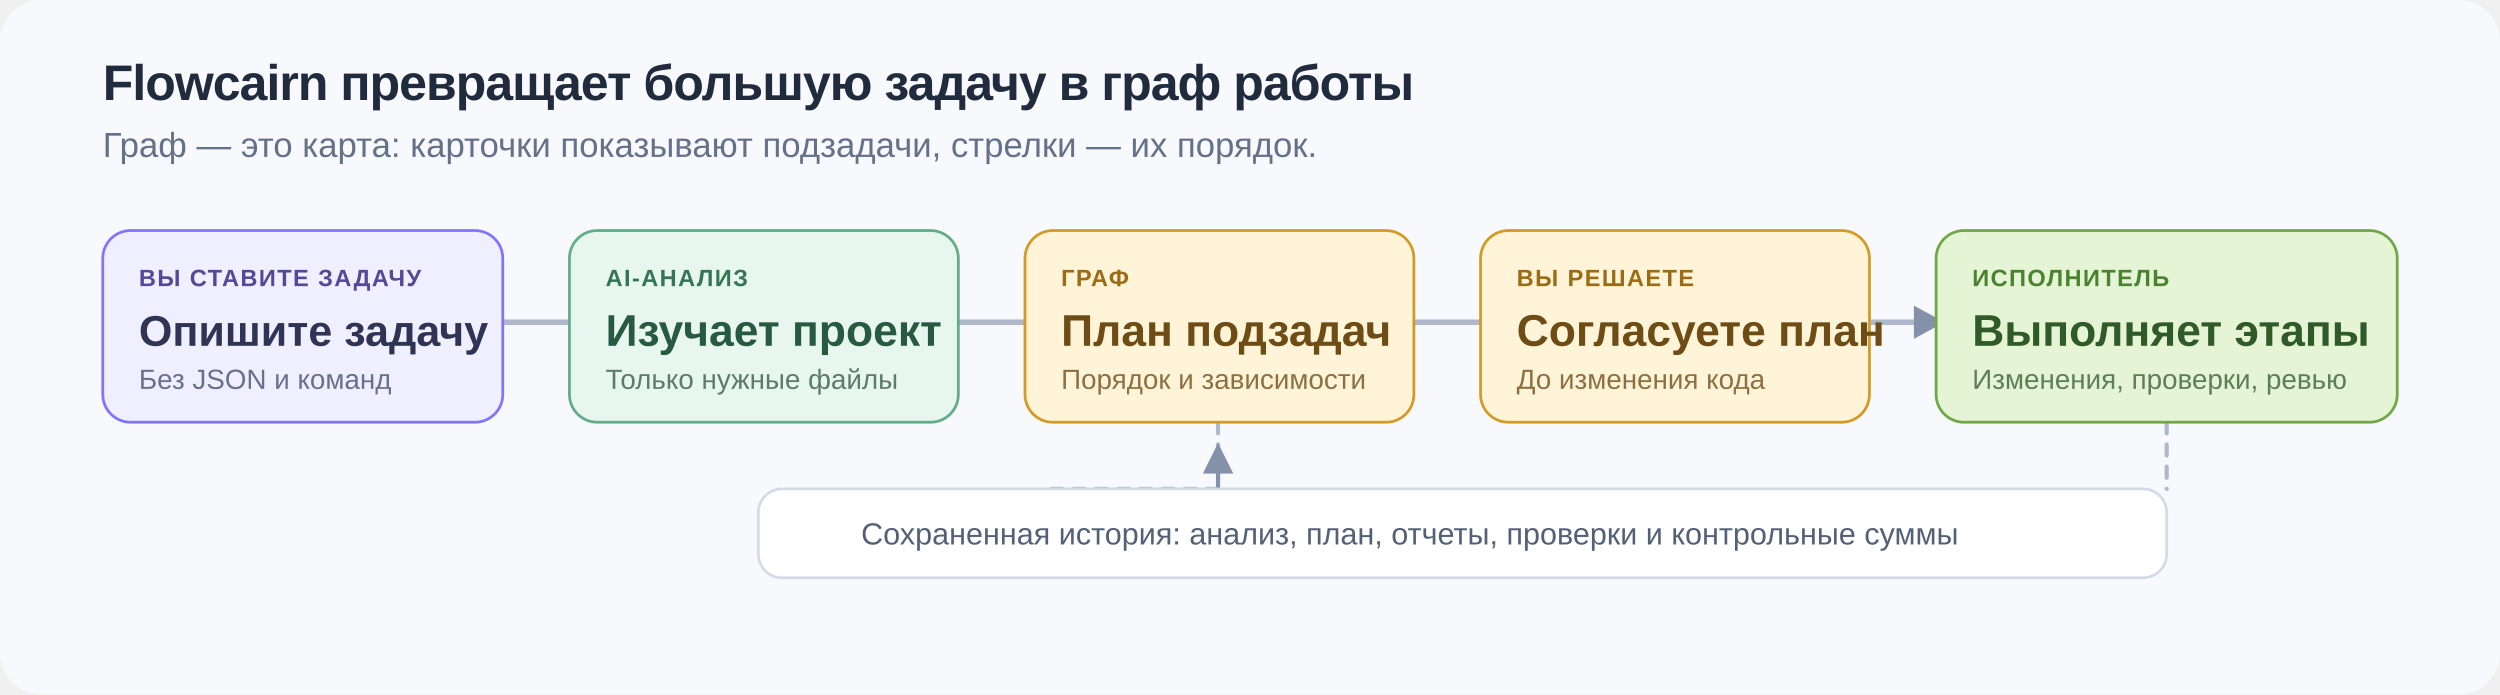
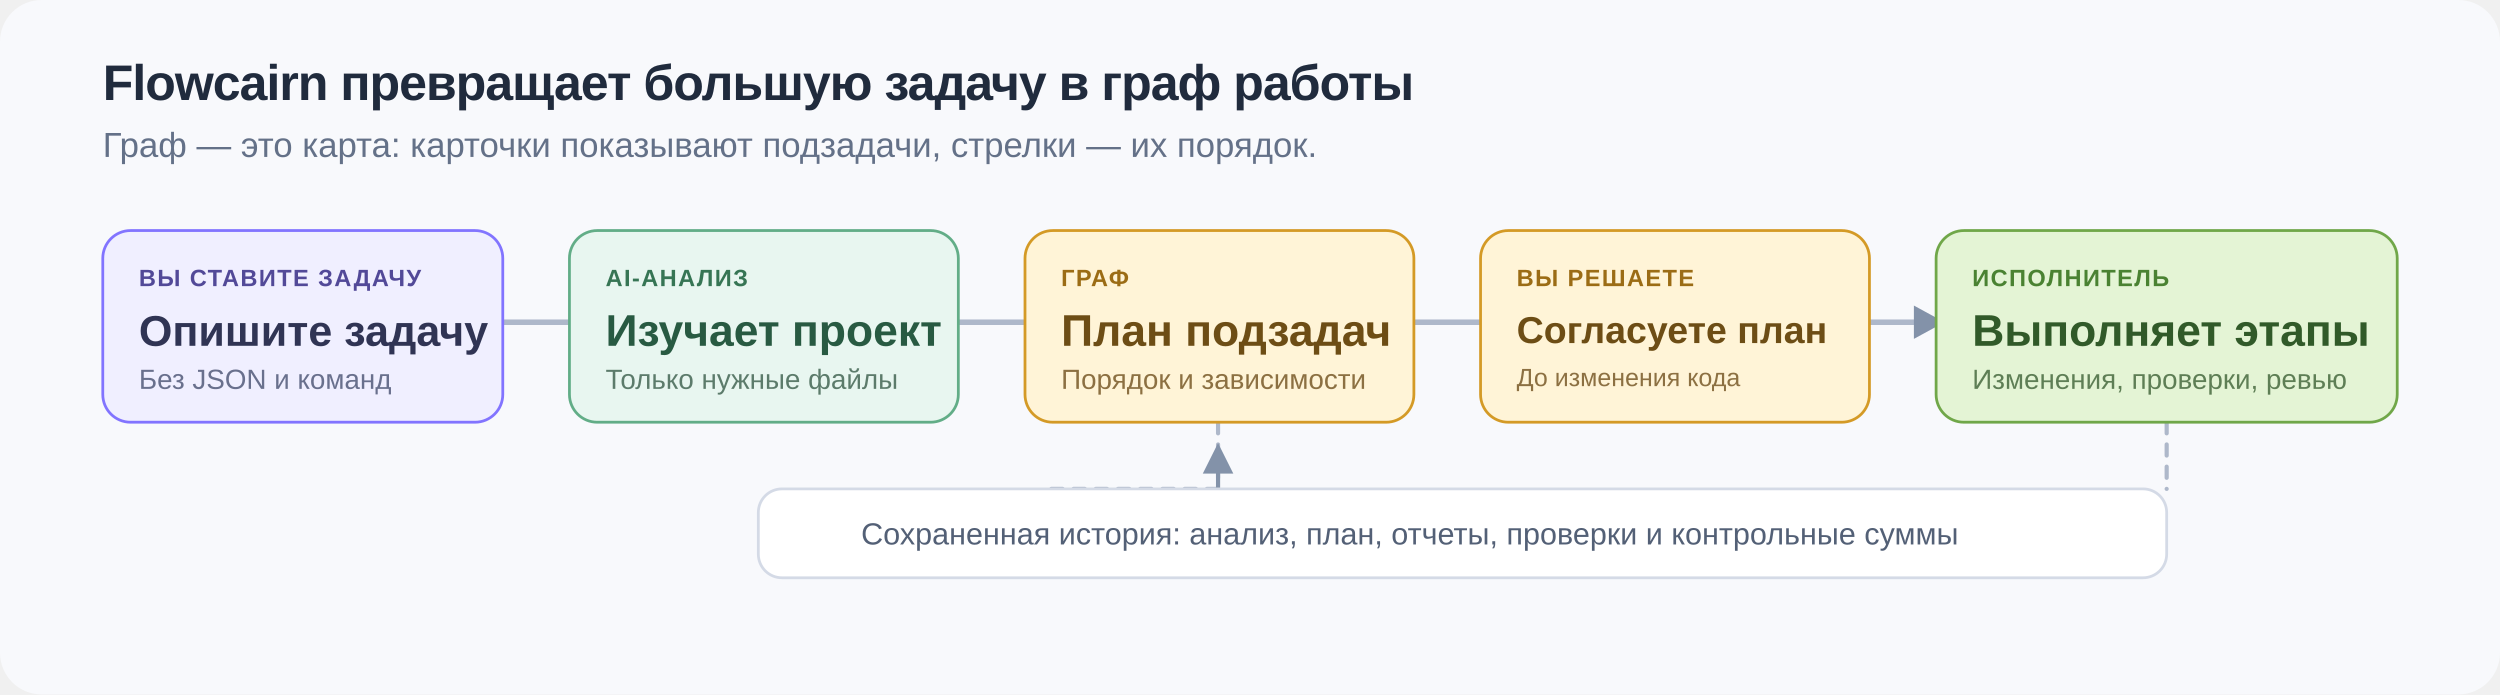
<svg xmlns="http://www.w3.org/2000/svg" width="1800" height="500" viewBox="0 0 1800 500" role="img" aria-labelledby="title desc">
  <rect width="1800" height="500" rx="30" fill="#f8f9fc" />
  <g font-family="Arial, Helvetica, sans-serif">
    <text x="74" y="72" fill="#202b3d" font-size="36" font-weight="700" letter-spacing="-.7">Flowcairn превращает большую задачу в граф работы</text>
    <text x="74" y="113" fill="#647188" font-size="25">Граф — это карта: карточки показывают подзадачи, стрелки — их порядок.</text>
    <path d="M362 232H410M690 232H738M1018 232H1066M1346 232H1394" fill="none" stroke="#aeb8ca" stroke-width="4" stroke-linecap="round" />
    <path d="M1378 220L1400 232L1378 244Z" fill="#8392a9" />
    <path d="M877 304V352M1560 304V352" fill="none" stroke="#aeb8ca" stroke-width="3" stroke-dasharray="8 8" stroke-linecap="round" />
    <path d="M877 352H756" fill="none" stroke="#aeb8ca" stroke-width="3" stroke-dasharray="8 8" stroke-linecap="round" />
    <path d="M877 352V326" fill="none" stroke="#8392a9" stroke-width="3" />
    <path d="M866 341L877 319L888 341Z" fill="#8392a9" />
    <rect x="74" y="166" width="288" height="138" rx="20" fill="#f0efff" stroke="#8274ff" stroke-width="2" />
    <text x="100" y="206" fill="#524998" font-size="17" font-weight="700" letter-spacing="1">ВЫ СТАВИТЕ ЗАДАЧУ</text>
    <text x="100" y="249" fill="#303454" font-size="31" font-weight="700">Опишите задачу</text>
    <text x="100" y="280" fill="#69708d" font-size="20">Без JSON и команд</text>
    <rect x="410" y="166" width="280" height="138" rx="20" fill="#e8f6f0" stroke="#62ad87" stroke-width="2" />
    <text x="436" y="206" fill="#367554" font-size="17" font-weight="700" letter-spacing="1">AI-АНАЛИЗ</text>
    <text x="436" y="249" fill="#285a42" font-size="32" font-weight="700">Изучает проект</text>
    <text x="436" y="280" fill="#5c7b6b" font-size="20">Только нужные файлы</text>
    <rect x="738" y="166" width="280" height="138" rx="20" fill="#fff4d7" stroke="#d49a26" stroke-width="2" />
    <text x="764" y="206" fill="#9b6c15" font-size="17" font-weight="700" letter-spacing="1">ГРАФ</text>
    <text x="764" y="249" fill="#6d4d15" font-size="32" font-weight="700">План подзадач</text>
    <text x="764" y="280" fill="#8c7042" font-size="20">Порядок и зависимости</text>
    <rect x="1066" y="166" width="280" height="138" rx="20" fill="#fff4d7" stroke="#d49a26" stroke-width="2" />
    <text x="1092" y="206" fill="#9b6c15" font-size="17" font-weight="700" letter-spacing="1">ВЫ РЕШАЕТЕ</text>
-     <text x="1092" y="249" fill="#6d4d15" font-size="32" font-weight="700">Согласуете план</text>
-     <text x="1092" y="280" fill="#8c7042" font-size="20">До изменения кода</text>
+     <text x="1092" y="247" fill="#6d4d15" font-size="27" font-weight="700">Согласуете план</text>
+     <text x="1092" y="278" fill="#8c7042" font-size="18">До изменения кода</text>
    <rect x="1394" y="166" width="332" height="138" rx="20" fill="#e4f4d5" stroke="#70a749" stroke-width="2" />
    <text x="1420" y="206" fill="#4a8232" font-size="17" font-weight="700" letter-spacing="1">ИСПОЛНИТЕЛЬ</text>
    <text x="1420" y="249" fill="#315a29" font-size="32" font-weight="700">Выполняет этапы</text>
    <text x="1420" y="280" fill="#5e7e55" font-size="20">Изменения, проверки, ревью</text>
    <rect x="546" y="352" width="1014" height="64" rx="17" fill="#ffffff" stroke="#d4dae6" stroke-width="2" />
    <text x="620" y="392" fill="#536076" font-size="22">Сохраненная история: анализ, план, отчеты, проверки и контрольные суммы</text>
  </g>
</svg>
